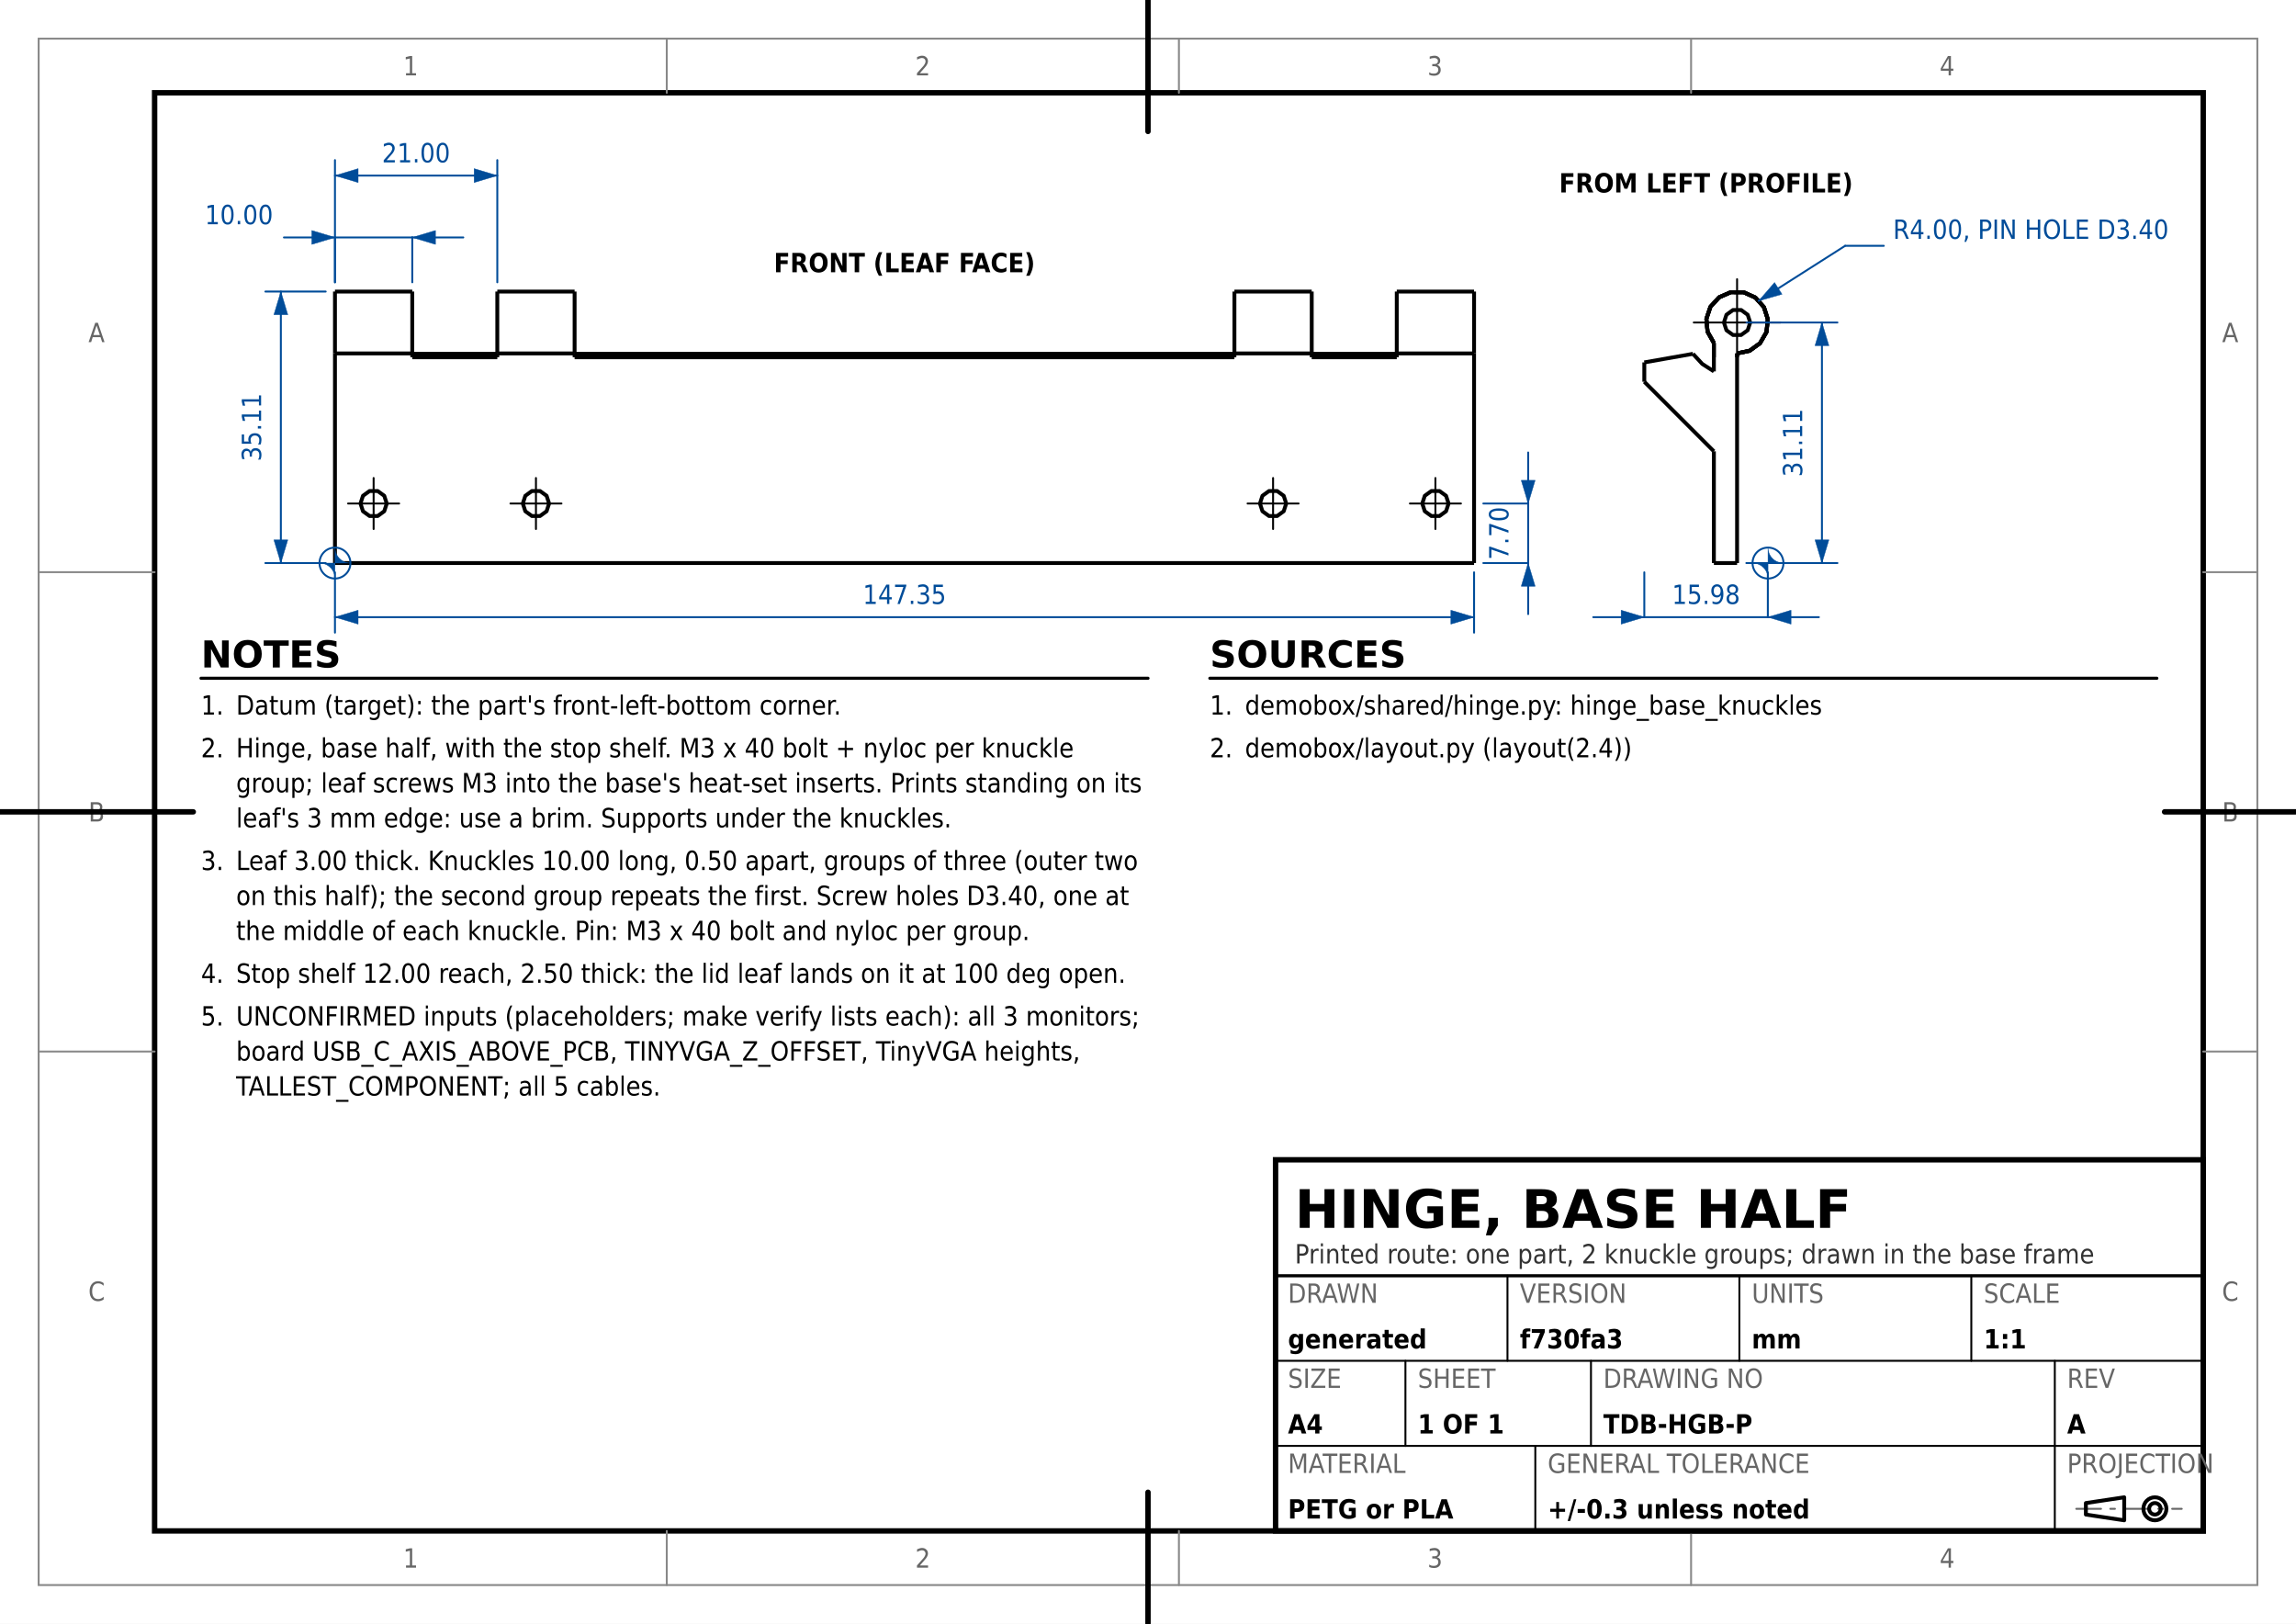
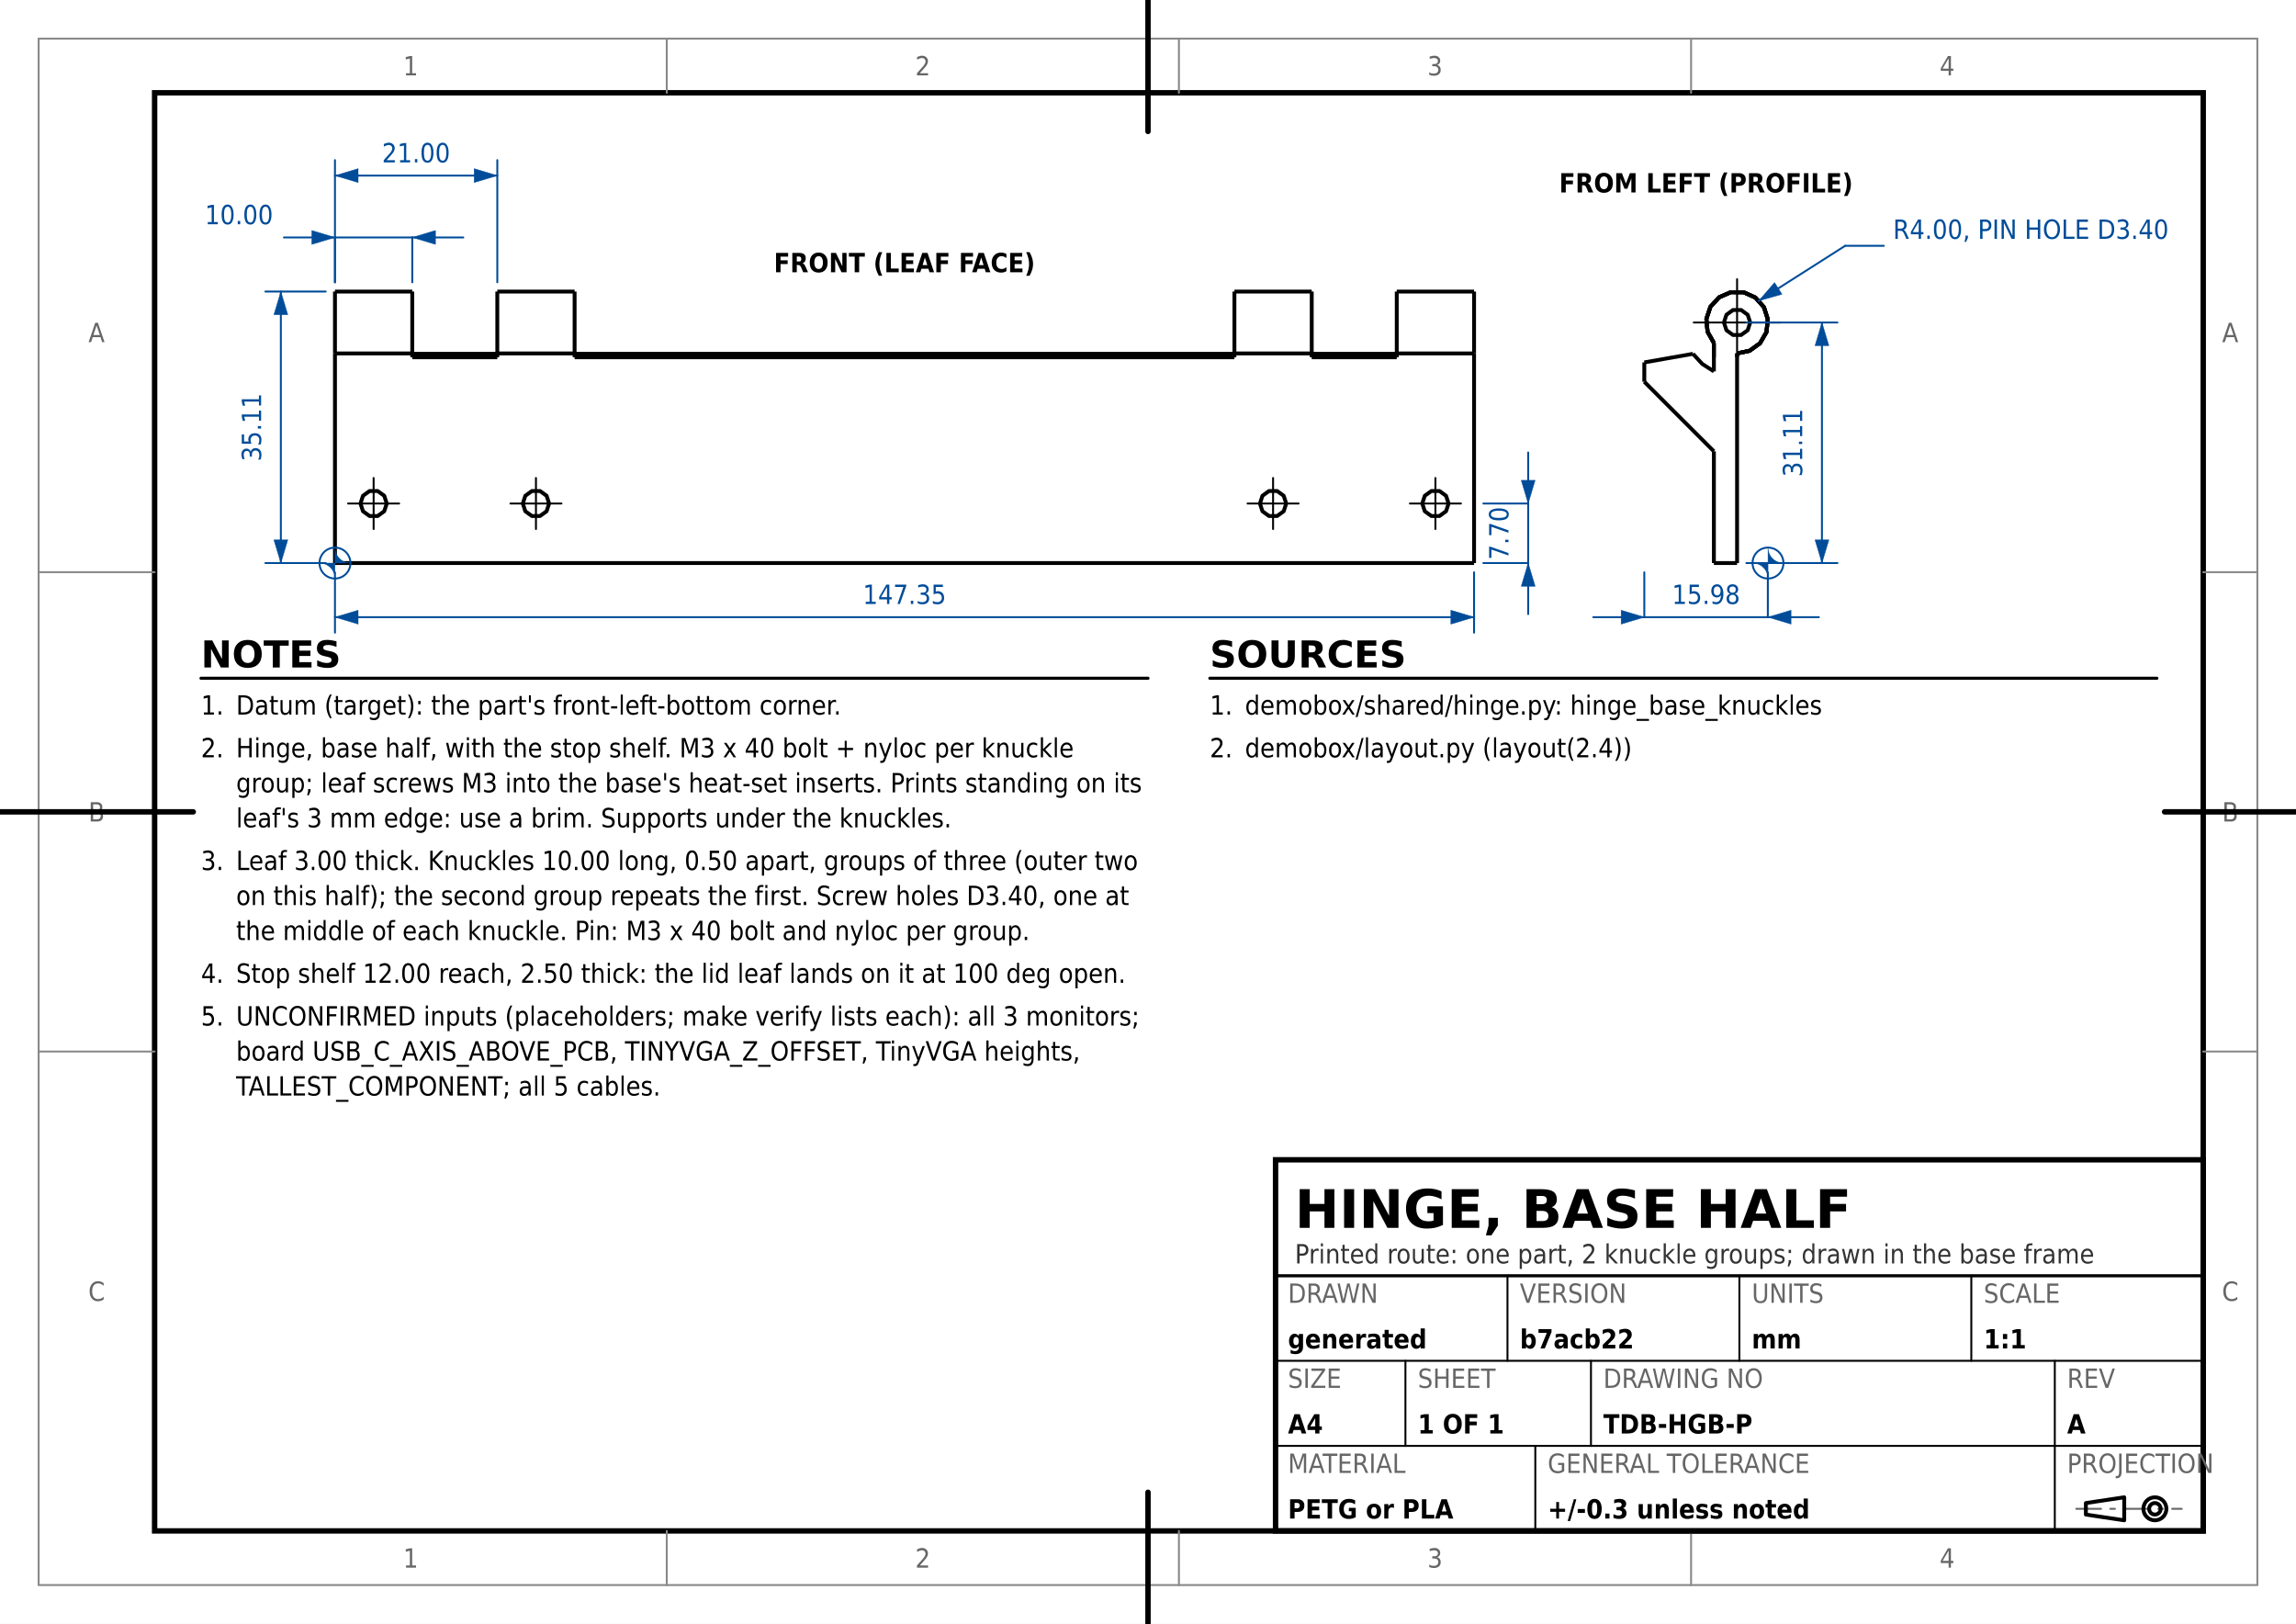
<svg xmlns="http://www.w3.org/2000/svg" version="1.1" width="297mm" height="210mm" viewBox="0 0 297 210">
  <rect width="100%" height="100%" fill="#ffffff" />
  <rect x="5" y="5" width="287" height="200" fill="none" stroke="#888888" stroke-width="0.25" />
  <rect x="20" y="12" width="265" height="186" fill="none" stroke="#000000" stroke-width="0.7" />
  <text x="53.125" y="202.75" font-family="DejaVu Sans Condensed, DejaVu Sans, Liberation Sans, sans-serif" font-size="3.429" fill="#666666" text-anchor="middle">1</text>
  <text x="53.125" y="9.75" font-family="DejaVu Sans Condensed, DejaVu Sans, Liberation Sans, sans-serif" font-size="3.429" fill="#666666" text-anchor="middle">1</text>
  <line x1="86.25" y1="205" x2="86.25" y2="198" stroke="#888888" stroke-width="0.25" stroke-linecap="round" />
  <line x1="86.25" y1="12" x2="86.25" y2="5" stroke="#888888" stroke-width="0.25" stroke-linecap="round" />
  <text x="119.375" y="202.75" font-family="DejaVu Sans Condensed, DejaVu Sans, Liberation Sans, sans-serif" font-size="3.429" fill="#666666" text-anchor="middle">2</text>
  <text x="119.375" y="9.75" font-family="DejaVu Sans Condensed, DejaVu Sans, Liberation Sans, sans-serif" font-size="3.429" fill="#666666" text-anchor="middle">2</text>
  <line x1="152.5" y1="205" x2="152.5" y2="198" stroke="#888888" stroke-width="0.25" stroke-linecap="round" />
  <line x1="152.5" y1="12" x2="152.5" y2="5" stroke="#888888" stroke-width="0.25" stroke-linecap="round" />
  <text x="185.625" y="202.75" font-family="DejaVu Sans Condensed, DejaVu Sans, Liberation Sans, sans-serif" font-size="3.429" fill="#666666" text-anchor="middle">3</text>
  <text x="185.625" y="9.75" font-family="DejaVu Sans Condensed, DejaVu Sans, Liberation Sans, sans-serif" font-size="3.429" fill="#666666" text-anchor="middle">3</text>
  <line x1="218.75" y1="205" x2="218.75" y2="198" stroke="#888888" stroke-width="0.25" stroke-linecap="round" />
  <line x1="218.75" y1="12" x2="218.75" y2="5" stroke="#888888" stroke-width="0.25" stroke-linecap="round" />
  <text x="251.875" y="202.75" font-family="DejaVu Sans Condensed, DejaVu Sans, Liberation Sans, sans-serif" font-size="3.429" fill="#666666" text-anchor="middle">4</text>
  <text x="251.875" y="9.75" font-family="DejaVu Sans Condensed, DejaVu Sans, Liberation Sans, sans-serif" font-size="3.429" fill="#666666" text-anchor="middle">4</text>
  <text x="12.5" y="168.25" font-family="DejaVu Sans Condensed, DejaVu Sans, Liberation Sans, sans-serif" font-size="3.429" fill="#666666" text-anchor="middle">C</text>
  <text x="288.5" y="168.25" font-family="DejaVu Sans Condensed, DejaVu Sans, Liberation Sans, sans-serif" font-size="3.429" fill="#666666" text-anchor="middle">C</text>
  <line x1="5" y1="136" x2="20" y2="136" stroke="#888888" stroke-width="0.25" stroke-linecap="round" />
  <line x1="285" y1="136" x2="292" y2="136" stroke="#888888" stroke-width="0.25" stroke-linecap="round" />
  <text x="12.5" y="106.25" font-family="DejaVu Sans Condensed, DejaVu Sans, Liberation Sans, sans-serif" font-size="3.429" fill="#666666" text-anchor="middle">B</text>
  <text x="288.5" y="106.25" font-family="DejaVu Sans Condensed, DejaVu Sans, Liberation Sans, sans-serif" font-size="3.429" fill="#666666" text-anchor="middle">B</text>
  <line x1="5" y1="74" x2="20" y2="74" stroke="#888888" stroke-width="0.25" stroke-linecap="round" />
  <line x1="285" y1="74" x2="292" y2="74" stroke="#888888" stroke-width="0.25" stroke-linecap="round" />
  <text x="12.5" y="44.25" font-family="DejaVu Sans Condensed, DejaVu Sans, Liberation Sans, sans-serif" font-size="3.429" fill="#666666" text-anchor="middle">A</text>
  <text x="288.5" y="44.25" font-family="DejaVu Sans Condensed, DejaVu Sans, Liberation Sans, sans-serif" font-size="3.429" fill="#666666" text-anchor="middle">A</text>
  <line x1="148.5" y1="210" x2="148.5" y2="193" stroke="#000000" stroke-width="0.7" stroke-linecap="round" />
  <line x1="148.5" y1="17" x2="148.5" y2="0" stroke="#000000" stroke-width="0.7" stroke-linecap="round" />
  <line x1="0" y1="105" x2="25" y2="105" stroke="#000000" stroke-width="0.7" stroke-linecap="round" />
  <line x1="280" y1="105" x2="297" y2="105" stroke="#000000" stroke-width="0.7" stroke-linecap="round" />
  <polyline points="43.33,72.822 190.679,72.822" fill="none" stroke="#000000" stroke-width="0.5" stroke-linejoin="round" />
  <polyline points="43.33,45.709 43.33,72.822" fill="none" stroke="#000000" stroke-width="0.5" stroke-linejoin="round" />
  <polyline points="53.33,45.709 43.33,45.709" fill="none" stroke="#000000" stroke-width="0.5" stroke-linejoin="round" />
  <polyline points="53.33,45.709 53.33,46.209" fill="none" stroke="#000000" stroke-width="0.5" stroke-linejoin="round" />
  <polyline points="190.679,72.822 190.679,45.709" fill="none" stroke="#000000" stroke-width="0.5" stroke-linejoin="round" />
  <polyline points="53.33,46.209 64.329,46.209" fill="none" stroke="#000000" stroke-width="0.5" stroke-linejoin="round" />
  <polyline points="190.679,45.709 180.679,45.709" fill="none" stroke="#000000" stroke-width="0.5" stroke-linejoin="round" />
  <polyline points="64.329,45.709 64.329,46.209" fill="none" stroke="#000000" stroke-width="0.5" stroke-linejoin="round" />
  <polyline points="180.679,45.709 180.679,46.209" fill="none" stroke="#000000" stroke-width="0.5" stroke-linejoin="round" />
  <polyline points="74.329,45.709 64.329,45.709" fill="none" stroke="#000000" stroke-width="0.5" stroke-linejoin="round" />
  <polyline points="169.679,46.209 180.679,46.209" fill="none" stroke="#000000" stroke-width="0.5" stroke-linejoin="round" />
  <polyline points="74.329,45.709 74.329,46.209" fill="none" stroke="#000000" stroke-width="0.5" stroke-linejoin="round" />
  <polyline points="169.679,45.709 169.679,46.209" fill="none" stroke="#000000" stroke-width="0.5" stroke-linejoin="round" />
  <polyline points="74.329,46.209 159.679,46.209" fill="none" stroke="#000000" stroke-width="0.5" stroke-linejoin="round" />
  <polyline points="169.679,45.709 159.679,45.709" fill="none" stroke="#000000" stroke-width="0.5" stroke-linejoin="round" />
  <polyline points="159.679,45.709 159.679,46.209" fill="none" stroke="#000000" stroke-width="0.5" stroke-linejoin="round" />
  <polyline points="187.38,65.121 187.055,64.122 186.205,63.505 185.154,63.505 184.304,64.122 183.98,65.121 184.304,66.121 185.154,66.738 186.205,66.738 187.055,66.121 187.38,65.121" fill="none" stroke="#000000" stroke-width="0.5" stroke-linejoin="round" />
  <polyline points="166.38,65.121 166.055,64.122 165.205,63.505 164.154,63.505 163.304,64.122 162.98,65.121 163.304,66.121 164.154,66.738 165.205,66.738 166.055,66.121 166.38,65.121" fill="none" stroke="#000000" stroke-width="0.5" stroke-linejoin="round" />
  <polyline points="71.029,65.121 70.705,64.122 69.855,63.505 68.804,63.505 67.954,64.122 67.629,65.121 67.954,66.121 68.804,66.738 69.855,66.738 70.705,66.121 71.029,65.121" fill="none" stroke="#000000" stroke-width="0.5" stroke-linejoin="round" />
  <polyline points="50.029,65.121 49.705,64.122 48.855,63.505 47.804,63.505 46.954,64.122 46.63,65.121 46.954,66.121 47.804,66.738 48.855,66.738 49.705,66.121 50.029,65.121" fill="none" stroke="#000000" stroke-width="0.5" stroke-linejoin="round" />
  <polyline points="43.33,45.709 43.33,45.609 43.33,45.313 43.33,44.837 43.33,44.203 43.33,43.445 43.33,42.599 43.33,41.709 43.33,40.819 43.33,39.974 43.33,39.215 43.33,38.582 43.33,38.105 43.33,37.81 43.33,37.709" fill="none" stroke="#000000" stroke-width="0.5" stroke-linejoin="round" />
  <polyline points="190.679,37.709 190.679,37.81 190.679,38.105 190.679,38.582 190.679,39.215 190.679,39.974 190.679,40.819 190.679,41.709 190.679,42.599 190.679,43.445 190.679,44.203 190.679,44.837 190.679,45.313 190.679,45.609 190.679,45.709" fill="none" stroke="#000000" stroke-width="0.5" stroke-linejoin="round" />
  <polyline points="53.33,37.709 53.33,37.81 53.33,38.105 53.33,38.582 53.33,39.215 53.33,39.974 53.33,40.819 53.33,41.709 53.33,42.599 53.33,43.445 53.33,44.203 53.33,44.837 53.33,45.313 53.33,45.609 53.33,45.709" fill="none" stroke="#000000" stroke-width="0.5" stroke-linejoin="round" />
  <polyline points="180.679,45.709 180.679,45.609 180.679,45.313 180.679,44.837 180.679,44.203 180.679,43.445 180.679,42.599 180.679,41.709 180.679,40.819 180.679,39.974 180.679,39.215 180.679,38.582 180.679,38.105 180.679,37.81 180.679,37.709" fill="none" stroke="#000000" stroke-width="0.5" stroke-linejoin="round" />
  <polyline points="64.329,45.709 64.329,45.609 64.329,45.313 64.329,44.837 64.329,44.203 64.329,43.445 64.329,42.599 64.329,41.709 64.329,40.819 64.329,39.974 64.329,39.215 64.329,38.582 64.329,38.105 64.329,37.81 64.329,37.709" fill="none" stroke="#000000" stroke-width="0.5" stroke-linejoin="round" />
  <polyline points="74.329,37.709 74.329,37.81 74.329,38.105 74.329,38.582 74.329,39.215 74.329,39.974 74.329,40.819 74.329,41.709 74.329,42.599 74.329,43.445 74.329,44.203 74.329,44.837 74.329,45.313 74.329,45.609 74.329,45.709" fill="none" stroke="#000000" stroke-width="0.5" stroke-linejoin="round" />
  <polyline points="169.679,37.709 169.679,37.81 169.679,38.105 169.679,38.582 169.679,39.215 169.679,39.974 169.679,40.819 169.679,41.709 169.679,42.599 169.679,43.445 169.679,44.203 169.679,44.837 169.679,45.313 169.679,45.609 169.679,45.709" fill="none" stroke="#000000" stroke-width="0.5" stroke-linejoin="round" />
  <polyline points="159.679,45.709 159.679,45.609 159.679,45.313 159.679,44.837 159.679,44.203 159.679,43.445 159.679,42.599 159.679,41.709 159.679,40.819 159.679,39.974 159.679,39.215 159.679,38.582 159.679,38.105 159.679,37.81 159.679,37.709" fill="none" stroke="#000000" stroke-width="0.5" stroke-linejoin="round" />
  <polyline points="180.679,45.762 169.679,45.762" fill="none" stroke="#000000" stroke-width="0.5" stroke-linejoin="round" />
  <polyline points="159.679,45.762 74.329,45.762" fill="none" stroke="#000000" stroke-width="0.5" stroke-linejoin="round" />
  <polyline points="64.329,45.762 53.33,45.762" fill="none" stroke="#000000" stroke-width="0.5" stroke-linejoin="round" />
  <polyline points="53.33,37.709 43.33,37.709" fill="none" stroke="#000000" stroke-width="0.5" stroke-linejoin="round" />
  <polyline points="190.679,37.709 180.679,37.709" fill="none" stroke="#000000" stroke-width="0.5" stroke-linejoin="round" />
  <polyline points="74.329,37.709 64.329,37.709" fill="none" stroke="#000000" stroke-width="0.5" stroke-linejoin="round" />
  <polyline points="169.679,37.709 159.679,37.709" fill="none" stroke="#000000" stroke-width="0.5" stroke-linejoin="round" />
  <polyline points="224.7,72.822 221.7,72.822" fill="none" stroke="#000000" stroke-width="0.5" stroke-linejoin="round" />
  <polyline points="224.7,45.709 224.7,72.822" fill="none" stroke="#000000" stroke-width="0.5" stroke-linejoin="round" />
  <polyline points="224.7,45.709 224.7,46.209" fill="none" stroke="#000000" stroke-width="0.5" stroke-linejoin="round" />
  <polyline points="221.7,72.822 221.7,58.371" fill="none" stroke="#000000" stroke-width="0.5" stroke-linejoin="round" />
  <polyline points="224.7,45.709 226.324,45.365 227.668,44.391 228.501,42.954 228.679,41.304 228.172,39.723 227.067,38.484 225.553,37.801 223.893,37.791 222.372,38.456 221.252,39.682 220.726,41.257 220.884,42.909 221.7,44.355" fill="none" stroke="#000000" stroke-width="0.5" stroke-linejoin="round" />
  <polyline points="212.7,49.371 221.7,58.371" fill="none" stroke="#000000" stroke-width="0.5" stroke-linejoin="round" />
  <polyline points="221.7,44.355 221.7,48.034" fill="none" stroke="#000000" stroke-width="0.5" stroke-linejoin="round" />
  <polyline points="212.7,46.871 212.7,49.371" fill="none" stroke="#000000" stroke-width="0.5" stroke-linejoin="round" />
  <polyline points="218.993,45.762 220.201,47.072 221.7,48.034" fill="none" stroke="#000000" stroke-width="0.5" stroke-linejoin="round" />
  <polyline points="218.993,45.762 212.7,46.871" fill="none" stroke="#000000" stroke-width="0.5" stroke-linejoin="round" />
  <polyline points="223,41.709 223.325,42.709 224.175,43.326 225.225,43.326 226.075,42.709 226.4,41.709 226.075,40.71 225.225,40.093 224.175,40.093 223.325,40.71 223,41.709" fill="none" stroke="#000000" stroke-width="0.5" stroke-linejoin="round" />
  <polyline points="224.7,45.709 226.324,45.365 227.668,44.391 228.501,42.954 228.679,41.304 228.172,39.723 227.067,38.484 225.553,37.801 223.893,37.791 222.372,38.456 221.252,39.682 220.726,41.257 220.884,42.909 221.7,44.355" fill="none" stroke="#000000" stroke-width="0.5" stroke-linejoin="round" />
  <polyline points="224.7,45.709 226.324,45.365 227.668,44.391 228.501,42.954 228.679,41.304 228.172,39.723 227.067,38.484 225.553,37.801 223.893,37.791 222.372,38.456 221.252,39.682 220.726,41.257 220.884,42.909 221.7,44.355" fill="none" stroke="#000000" stroke-width="0.5" stroke-linejoin="round" />
  <polyline points="221.7,46.209 221.7,44.355" fill="none" stroke="#000000" stroke-width="0.5" stroke-linejoin="round" />
  <polyline points="224.7,45.709 226.324,45.365 227.668,44.391 228.501,42.954 228.679,41.304 228.172,39.723 227.067,38.484 225.553,37.801 223.893,37.791 222.372,38.456 221.252,39.682 220.726,41.257 220.884,42.909 221.7,44.355" fill="none" stroke="#000000" stroke-width="0.5" stroke-linejoin="round" />
  <line x1="45.029" y1="65.121" x2="51.63" y2="65.121" stroke="#000000" stroke-width="0.25" stroke-linecap="round" />
  <line x1="48.33" y1="68.421" x2="48.33" y2="61.822" stroke="#000000" stroke-width="0.25" stroke-linecap="round" />
  <line x1="66.029" y1="65.121" x2="72.629" y2="65.121" stroke="#000000" stroke-width="0.25" stroke-linecap="round" />
  <line x1="69.329" y1="68.421" x2="69.329" y2="61.822" stroke="#000000" stroke-width="0.25" stroke-linecap="round" />
  <line x1="161.38" y1="65.121" x2="167.98" y2="65.121" stroke="#000000" stroke-width="0.25" stroke-linecap="round" />
  <line x1="164.679" y1="68.421" x2="164.679" y2="61.822" stroke="#000000" stroke-width="0.25" stroke-linecap="round" />
  <line x1="182.38" y1="65.121" x2="188.98" y2="65.121" stroke="#000000" stroke-width="0.25" stroke-linecap="round" />
  <line x1="185.679" y1="68.421" x2="185.679" y2="61.822" stroke="#000000" stroke-width="0.25" stroke-linecap="round" />
  <line x1="219.1" y1="41.709" x2="230.3" y2="41.709" stroke="#000000" stroke-width="0.25" stroke-linecap="round" />
  <line x1="224.7" y1="47.309" x2="224.7" y2="36.109" stroke="#000000" stroke-width="0.25" stroke-linecap="round" />
  <circle cx="43.33" cy="72.822" r="2" fill="none" stroke="#004c99" stroke-width="0.25" />
  <path d="M 43.33 72.822 L 45.33 72.822 A 2.0 2.0 0 0 1 43.33 70.822 Z" fill="#004c99" stroke="#004c99" stroke-width="0.05" stroke-linejoin="round" stroke-linecap="round" />
  <path d="M 43.33 72.822 L 41.33 72.822 A 2.0 2.0 0 0 1 43.33 74.822 Z" fill="#004c99" stroke="#004c99" stroke-width="0.05" stroke-linejoin="round" stroke-linecap="round" />
  <circle cx="228.7" cy="72.822" r="2" fill="none" stroke="#004c99" stroke-width="0.25" />
  <path d="M 228.7 72.822 L 230.7 72.822 A 2.0 2.0 0 0 1 228.7 70.822 Z" fill="#004c99" stroke="#004c99" stroke-width="0.05" stroke-linejoin="round" stroke-linecap="round" />
  <path d="M 228.7 72.822 L 226.7 72.822 A 2.0 2.0 0 0 1 228.7 74.822 Z" fill="#004c99" stroke="#004c99" stroke-width="0.05" stroke-linejoin="round" stroke-linecap="round" />
  <line x1="42.13" y1="72.822" x2="34.33" y2="72.822" stroke="#004c99" stroke-width="0.25" stroke-linecap="round" />
  <line x1="42.13" y1="37.709" x2="34.33" y2="37.709" stroke="#004c99" stroke-width="0.25" stroke-linecap="round" />
  <line x1="36.33" y1="72.822" x2="36.33" y2="37.709" stroke="#004c99" stroke-width="0.25" stroke-linecap="round" />
  <polygon points="36.33,72.822 37.23,69.822 35.429,69.822" fill="#004c99" stroke="#004c99" stroke-width="0.05" stroke-linejoin="round" />
  <polygon points="36.33,37.709 35.429,40.709 37.23,40.709" fill="#004c99" stroke="#004c99" stroke-width="0.05" stroke-linejoin="round" />
  <text x="33.775" y="55.265" font-family="DejaVu Sans Condensed, DejaVu Sans, Liberation Sans, sans-serif" font-size="3.429" fill="#004c99" text-anchor="middle" transform="rotate(-90 33.7749 55.2654)">35.11</text>
  <line x1="43.33" y1="74.022" x2="43.33" y2="81.822" stroke="#004c99" stroke-width="0.25" stroke-linecap="round" />
  <line x1="190.679" y1="74.022" x2="190.679" y2="81.822" stroke="#004c99" stroke-width="0.25" stroke-linecap="round" />
  <line x1="43.33" y1="79.822" x2="190.679" y2="79.822" stroke="#004c99" stroke-width="0.25" stroke-linecap="round" />
  <polygon points="43.33,79.822 46.33,80.722 46.33,78.921" fill="#004c99" stroke="#004c99" stroke-width="0.05" stroke-linejoin="round" />
  <polygon points="190.679,79.822 187.679,78.921 187.679,80.722" fill="#004c99" stroke="#004c99" stroke-width="0.05" stroke-linejoin="round" />
  <text x="117.004" y="78.112" font-family="DejaVu Sans Condensed, DejaVu Sans, Liberation Sans, sans-serif" font-size="3.429" fill="#004c99" text-anchor="middle">147.35</text>
  <line x1="212.7" y1="74.022" x2="212.7" y2="79.822" stroke="#004c99" stroke-width="0.25" stroke-linecap="round" />
  <line x1="228.679" y1="74.022" x2="228.679" y2="79.822" stroke="#004c99" stroke-width="0.25" stroke-linecap="round" />
  <line x1="212.7" y1="79.822" x2="228.679" y2="79.822" stroke="#004c99" stroke-width="0.25" stroke-linecap="round" />
  <polygon points="212.7,79.822 209.7,78.921 209.7,80.722" fill="#004c99" stroke="#004c99" stroke-width="0.05" stroke-linejoin="round" />
  <polygon points="228.679,79.822 231.679,80.722 231.679,78.921" fill="#004c99" stroke="#004c99" stroke-width="0.05" stroke-linejoin="round" />
  <line x1="206.1" y1="79.822" x2="212.7" y2="79.822" stroke="#004c99" stroke-width="0.25" stroke-linecap="round" />
  <line x1="228.679" y1="79.822" x2="235.28" y2="79.822" stroke="#004c99" stroke-width="0.25" stroke-linecap="round" />
  <text x="220.69" y="78.112" font-family="DejaVu Sans Condensed, DejaVu Sans, Liberation Sans, sans-serif" font-size="3.429" fill="#004c99" text-anchor="middle">15.98</text>
  <polygon points="227.5,38.909 230.514,38.057 229.547,36.539" fill="#004c99" stroke="#004c99" stroke-width="0.05" stroke-linejoin="round" />
  <line x1="227.5" y1="38.909" x2="238.679" y2="31.791" stroke="#004c99" stroke-width="0.25" stroke-linecap="round" />
  <line x1="238.679" y1="31.791" x2="243.679" y2="31.791" stroke="#004c99" stroke-width="0.25" stroke-linecap="round" />
  <text x="244.88" y="30.892" font-family="DejaVu Sans Condensed, DejaVu Sans, Liberation Sans, sans-serif" font-size="3.429" fill="#004c99" text-anchor="start">R4.00, PIN HOLE D3.40</text>
  <line x1="43.33" y1="36.509" x2="43.33" y2="30.709" stroke="#004c99" stroke-width="0.25" stroke-linecap="round" />
  <line x1="53.33" y1="36.509" x2="53.33" y2="30.709" stroke="#004c99" stroke-width="0.25" stroke-linecap="round" />
  <line x1="43.33" y1="30.709" x2="53.33" y2="30.709" stroke="#004c99" stroke-width="0.25" stroke-linecap="round" />
  <polygon points="43.33,30.709 40.33,29.809 40.33,31.609" fill="#004c99" stroke="#004c99" stroke-width="0.05" stroke-linejoin="round" />
  <polygon points="53.33,30.709 56.33,31.609 56.33,29.809" fill="#004c99" stroke="#004c99" stroke-width="0.05" stroke-linejoin="round" />
  <line x1="36.73" y1="30.709" x2="43.33" y2="30.709" stroke="#004c99" stroke-width="0.25" stroke-linecap="round" />
  <line x1="53.33" y1="30.709" x2="59.929" y2="30.709" stroke="#004c99" stroke-width="0.25" stroke-linecap="round" />
  <text x="35.33" y="29" font-family="DejaVu Sans Condensed, DejaVu Sans, Liberation Sans, sans-serif" font-size="3.429" fill="#004c99" text-anchor="end">10.00</text>
  <line x1="43.33" y1="36.509" x2="43.33" y2="20.709" stroke="#004c99" stroke-width="0.25" stroke-linecap="round" />
  <line x1="64.329" y1="36.509" x2="64.329" y2="20.709" stroke="#004c99" stroke-width="0.25" stroke-linecap="round" />
  <line x1="43.33" y1="22.709" x2="64.329" y2="22.709" stroke="#004c99" stroke-width="0.25" stroke-linecap="round" />
  <polygon points="43.33,22.709 46.33,23.609 46.33,21.809" fill="#004c99" stroke="#004c99" stroke-width="0.05" stroke-linejoin="round" />
  <polygon points="64.329,22.709 61.33,21.809 61.33,23.609" fill="#004c99" stroke="#004c99" stroke-width="0.05" stroke-linejoin="round" />
  <text x="53.83" y="21" font-family="DejaVu Sans Condensed, DejaVu Sans, Liberation Sans, sans-serif" font-size="3.429" fill="#004c99" text-anchor="middle">21.00</text>
  <line x1="191.88" y1="72.822" x2="197.679" y2="72.822" stroke="#004c99" stroke-width="0.25" stroke-linecap="round" />
  <line x1="191.88" y1="65.121" x2="197.679" y2="65.121" stroke="#004c99" stroke-width="0.25" stroke-linecap="round" />
  <line x1="197.679" y1="72.822" x2="197.679" y2="65.121" stroke="#004c99" stroke-width="0.25" stroke-linecap="round" />
  <polygon points="197.679,72.822 196.78,75.822 198.579,75.822" fill="#004c99" stroke="#004c99" stroke-width="0.05" stroke-linejoin="round" />
  <polygon points="197.679,65.121 198.579,62.121 196.78,62.121" fill="#004c99" stroke="#004c99" stroke-width="0.05" stroke-linejoin="round" />
  <line x1="197.679" y1="79.421" x2="197.679" y2="72.822" stroke="#004c99" stroke-width="0.25" stroke-linecap="round" />
  <line x1="197.679" y1="65.121" x2="197.679" y2="58.522" stroke="#004c99" stroke-width="0.25" stroke-linecap="round" />
  <text x="195.125" y="68.972" font-family="DejaVu Sans Condensed, DejaVu Sans, Liberation Sans, sans-serif" font-size="3.429" fill="#004c99" text-anchor="middle" transform="rotate(-90 195.1249 68.9715)">7.70</text>
  <line x1="225.9" y1="72.822" x2="237.679" y2="72.822" stroke="#004c99" stroke-width="0.25" stroke-linecap="round" />
  <line x1="225.9" y1="41.709" x2="237.679" y2="41.709" stroke="#004c99" stroke-width="0.25" stroke-linecap="round" />
  <line x1="235.679" y1="72.822" x2="235.679" y2="41.709" stroke="#004c99" stroke-width="0.25" stroke-linecap="round" />
  <polygon points="235.679,72.822 236.579,69.822 234.78,69.822" fill="#004c99" stroke="#004c99" stroke-width="0.05" stroke-linejoin="round" />
  <polygon points="235.679,41.709 234.78,44.709 236.579,44.709" fill="#004c99" stroke="#004c99" stroke-width="0.05" stroke-linejoin="round" />
  <text x="233.125" y="57.265" font-family="DejaVu Sans Condensed, DejaVu Sans, Liberation Sans, sans-serif" font-size="3.429" fill="#004c99" text-anchor="middle" transform="rotate(-90 233.1248 57.2654)">31.11</text>
  <text x="117.004" y="35.209" font-family="DejaVu Sans Condensed, DejaVu Sans, Liberation Sans, sans-serif" font-size="3.429" fill="#000000" text-anchor="middle" font-weight="bold">FRONT (LEAF FACE)</text>
  <text x="220.69" y="24.892" font-family="DejaVu Sans Condensed, DejaVu Sans, Liberation Sans, sans-serif" font-size="3.429" fill="#000000" text-anchor="middle" font-weight="bold">FROM LEFT (PROFILE)</text>
  <text x="26" y="86.322" font-family="DejaVu Sans, Liberation Sans, sans-serif" font-size="4.801" fill="#000000" text-anchor="start" font-weight="bold">NOTES</text>
  <line x1="26" y1="87.722" x2="148.5" y2="87.722" stroke="#000000" stroke-width="0.4" stroke-linecap="round" />
  <text x="26" y="92.421" font-family="DejaVu Sans Condensed, DejaVu Sans, Liberation Sans, sans-serif" font-size="3.429" fill="#000000" text-anchor="start">1.</text>
  <text x="30.542" y="92.421" font-family="DejaVu Sans Condensed, DejaVu Sans, Liberation Sans, sans-serif" font-size="3.429" fill="#000000" text-anchor="start">Datum (target): the part's front-left-bottom corner.</text>
  <text x="26" y="97.948" font-family="DejaVu Sans Condensed, DejaVu Sans, Liberation Sans, sans-serif" font-size="3.429" fill="#000000" text-anchor="start">2.</text>
  <text x="30.542" y="97.948" font-family="DejaVu Sans Condensed, DejaVu Sans, Liberation Sans, sans-serif" font-size="3.429" fill="#000000" text-anchor="start">Hinge, base half, with the stop shelf. M3 x 40 bolt + nyloc per knuckle</text>
  <text x="30.542" y="102.475" font-family="DejaVu Sans Condensed, DejaVu Sans, Liberation Sans, sans-serif" font-size="3.429" fill="#000000" text-anchor="start">group; leaf screws M3 into the base's heat-set inserts. Prints standing on its</text>
  <text x="30.542" y="107.002" font-family="DejaVu Sans Condensed, DejaVu Sans, Liberation Sans, sans-serif" font-size="3.429" fill="#000000" text-anchor="start">leaf's 3 mm edge: use a brim. Supports under the knuckles.</text>
  <text x="26" y="112.528" font-family="DejaVu Sans Condensed, DejaVu Sans, Liberation Sans, sans-serif" font-size="3.429" fill="#000000" text-anchor="start">3.</text>
  <text x="30.542" y="112.528" font-family="DejaVu Sans Condensed, DejaVu Sans, Liberation Sans, sans-serif" font-size="3.429" fill="#000000" text-anchor="start">Leaf 3.00 thick. Knuckles 10.00 long, 0.50 apart, groups of three (outer two</text>
  <text x="30.542" y="117.055" font-family="DejaVu Sans Condensed, DejaVu Sans, Liberation Sans, sans-serif" font-size="3.429" fill="#000000" text-anchor="start">on this half); the second group repeats the first. Screw holes D3.40, one at</text>
  <text x="30.542" y="121.582" font-family="DejaVu Sans Condensed, DejaVu Sans, Liberation Sans, sans-serif" font-size="3.429" fill="#000000" text-anchor="start">the middle of each knuckle. Pin: M3 x 40 bolt and nyloc per group.</text>
  <text x="26" y="127.109" font-family="DejaVu Sans Condensed, DejaVu Sans, Liberation Sans, sans-serif" font-size="3.429" fill="#000000" text-anchor="start">4.</text>
  <text x="30.542" y="127.109" font-family="DejaVu Sans Condensed, DejaVu Sans, Liberation Sans, sans-serif" font-size="3.429" fill="#000000" text-anchor="start">Stop shelf 12.00 reach, 2.50 thick: the lid leaf lands on it at 100 deg open.</text>
  <text x="26" y="132.636" font-family="DejaVu Sans Condensed, DejaVu Sans, Liberation Sans, sans-serif" font-size="3.429" fill="#000000" text-anchor="start">5.</text>
  <text x="30.542" y="132.636" font-family="DejaVu Sans Condensed, DejaVu Sans, Liberation Sans, sans-serif" font-size="3.429" fill="#000000" text-anchor="start">UNCONFIRMED inputs (placeholders; make verify lists each): all 3 monitors;</text>
  <text x="30.542" y="137.162" font-family="DejaVu Sans Condensed, DejaVu Sans, Liberation Sans, sans-serif" font-size="3.429" fill="#000000" text-anchor="start">board USB_C_AXIS_ABOVE_PCB, TINYVGA_Z_OFFSET, TinyVGA heights,</text>
  <text x="30.542" y="141.689" font-family="DejaVu Sans Condensed, DejaVu Sans, Liberation Sans, sans-serif" font-size="3.429" fill="#000000" text-anchor="start">TALLEST_COMPONENT; all 5 cables.</text>
  <text x="156.5" y="86.322" font-family="DejaVu Sans, Liberation Sans, sans-serif" font-size="4.801" fill="#000000" text-anchor="start" font-weight="bold">SOURCES</text>
  <line x1="156.5" y1="87.722" x2="279" y2="87.722" stroke="#000000" stroke-width="0.4" stroke-linecap="round" />
  <text x="156.5" y="92.421" font-family="DejaVu Sans Condensed, DejaVu Sans, Liberation Sans, sans-serif" font-size="3.429" fill="#000000" text-anchor="start">1.</text>
  <text x="161.042" y="92.421" font-family="DejaVu Sans Condensed, DejaVu Sans, Liberation Sans, sans-serif" font-size="3.429" fill="#000000" text-anchor="start">demobox/shared/hinge.py: hinge_base_knuckles</text>
  <text x="156.5" y="97.948" font-family="DejaVu Sans Condensed, DejaVu Sans, Liberation Sans, sans-serif" font-size="3.429" fill="#000000" text-anchor="start">2.</text>
  <text x="161.042" y="97.948" font-family="DejaVu Sans Condensed, DejaVu Sans, Liberation Sans, sans-serif" font-size="3.429" fill="#000000" text-anchor="start">demobox/layout.py (layout(2.4))</text>
  <rect x="165" y="150" width="120" height="48" fill="none" stroke="#000000" stroke-width="0.7" />
  <line x1="165" y1="165" x2="285" y2="165" stroke="#000000" stroke-width="0.4" stroke-linecap="round" />
  <text x="167.5" y="158.8" font-family="DejaVu Sans, Liberation Sans, sans-serif" font-size="6.859" fill="#000000" text-anchor="start" font-weight="bold">HINGE, BASE HALF</text>
  <text x="167.5" y="163.4" font-family="DejaVu Sans Condensed, DejaVu Sans, Liberation Sans, sans-serif" font-size="3.429" fill="#333333" text-anchor="start">Printed route: one part, 2 knuckle groups; drawn in the base frame</text>
  <text x="166.6" y="168.5" font-family="DejaVu Sans Condensed, DejaVu Sans, Liberation Sans, sans-serif" font-size="3.429" fill="#666666" text-anchor="start">DRAWN</text>
  <text x="166.6" y="174.4" font-family="DejaVu Sans Condensed, DejaVu Sans, Liberation Sans, sans-serif" font-size="3.429" fill="#000000" text-anchor="start" font-weight="bold">generated</text>
  <line x1="195" y1="176" x2="195" y2="165" stroke="#000000" stroke-width="0.25" stroke-linecap="round" />
  <text x="196.6" y="168.5" font-family="DejaVu Sans Condensed, DejaVu Sans, Liberation Sans, sans-serif" font-size="3.429" fill="#666666" text-anchor="start">VERSION</text>
-   <text x="196.6" y="174.4" font-family="DejaVu Sans Condensed, DejaVu Sans, Liberation Sans, sans-serif" font-size="3.429" fill="#000000" text-anchor="start" font-weight="bold">f730fa3</text>
+   <text x="196.6" y="174.4" font-family="DejaVu Sans Condensed, DejaVu Sans, Liberation Sans, sans-serif" font-size="3.429" fill="#000000" text-anchor="start" font-weight="bold">b7acb22</text>
  <line x1="225" y1="176" x2="225" y2="165" stroke="#000000" stroke-width="0.25" stroke-linecap="round" />
  <text x="226.6" y="168.5" font-family="DejaVu Sans Condensed, DejaVu Sans, Liberation Sans, sans-serif" font-size="3.429" fill="#666666" text-anchor="start">UNITS</text>
  <text x="226.6" y="174.4" font-family="DejaVu Sans Condensed, DejaVu Sans, Liberation Sans, sans-serif" font-size="3.429" fill="#000000" text-anchor="start" font-weight="bold">mm</text>
  <line x1="255" y1="176" x2="255" y2="165" stroke="#000000" stroke-width="0.25" stroke-linecap="round" />
  <text x="256.6" y="168.5" font-family="DejaVu Sans Condensed, DejaVu Sans, Liberation Sans, sans-serif" font-size="3.429" fill="#666666" text-anchor="start">SCALE</text>
  <text x="256.6" y="174.4" font-family="DejaVu Sans Condensed, DejaVu Sans, Liberation Sans, sans-serif" font-size="3.429" fill="#000000" text-anchor="start" font-weight="bold">1:1</text>
  <line x1="165" y1="176" x2="285" y2="176" stroke="#000000" stroke-width="0.25" stroke-linecap="round" />
  <text x="166.6" y="179.5" font-family="DejaVu Sans Condensed, DejaVu Sans, Liberation Sans, sans-serif" font-size="3.429" fill="#666666" text-anchor="start">SIZE</text>
  <text x="166.6" y="185.4" font-family="DejaVu Sans Condensed, DejaVu Sans, Liberation Sans, sans-serif" font-size="3.429" fill="#000000" text-anchor="start" font-weight="bold">A4</text>
  <line x1="181.8" y1="187" x2="181.8" y2="176" stroke="#000000" stroke-width="0.25" stroke-linecap="round" />
  <text x="183.4" y="179.5" font-family="DejaVu Sans Condensed, DejaVu Sans, Liberation Sans, sans-serif" font-size="3.429" fill="#666666" text-anchor="start">SHEET</text>
  <text x="183.4" y="185.4" font-family="DejaVu Sans Condensed, DejaVu Sans, Liberation Sans, sans-serif" font-size="3.429" fill="#000000" text-anchor="start" font-weight="bold">1 OF 1</text>
  <line x1="205.8" y1="187" x2="205.8" y2="176" stroke="#000000" stroke-width="0.25" stroke-linecap="round" />
  <text x="207.4" y="179.5" font-family="DejaVu Sans Condensed, DejaVu Sans, Liberation Sans, sans-serif" font-size="3.429" fill="#666666" text-anchor="start">DRAWING NO</text>
  <text x="207.4" y="185.4" font-family="DejaVu Sans Condensed, DejaVu Sans, Liberation Sans, sans-serif" font-size="3.429" fill="#000000" text-anchor="start" font-weight="bold">TDB-HGB-P</text>
  <line x1="265.8" y1="187" x2="265.8" y2="176" stroke="#000000" stroke-width="0.25" stroke-linecap="round" />
  <text x="267.4" y="179.5" font-family="DejaVu Sans Condensed, DejaVu Sans, Liberation Sans, sans-serif" font-size="3.429" fill="#666666" text-anchor="start">REV</text>
  <text x="267.4" y="185.4" font-family="DejaVu Sans Condensed, DejaVu Sans, Liberation Sans, sans-serif" font-size="3.429" fill="#000000" text-anchor="start" font-weight="bold">A</text>
  <line x1="165" y1="187" x2="285" y2="187" stroke="#000000" stroke-width="0.25" stroke-linecap="round" />
  <text x="166.6" y="190.5" font-family="DejaVu Sans Condensed, DejaVu Sans, Liberation Sans, sans-serif" font-size="3.429" fill="#666666" text-anchor="start">MATERIAL</text>
  <text x="166.6" y="196.4" font-family="DejaVu Sans Condensed, DejaVu Sans, Liberation Sans, sans-serif" font-size="3.429" fill="#000000" text-anchor="start" font-weight="bold">PETG or PLA</text>
  <line x1="198.6" y1="198" x2="198.6" y2="187" stroke="#000000" stroke-width="0.25" stroke-linecap="round" />
  <text x="200.2" y="190.5" font-family="DejaVu Sans Condensed, DejaVu Sans, Liberation Sans, sans-serif" font-size="3.429" fill="#666666" text-anchor="start">GENERAL TOLERANCE</text>
  <text x="200.2" y="196.4" font-family="DejaVu Sans Condensed, DejaVu Sans, Liberation Sans, sans-serif" font-size="3.429" fill="#000000" text-anchor="start" font-weight="bold">+/-0.3 unless noted</text>
  <line x1="265.8" y1="198" x2="265.8" y2="187" stroke="#000000" stroke-width="0.25" stroke-linecap="round" />
  <text x="267.4" y="190.5" font-family="DejaVu Sans Condensed, DejaVu Sans, Liberation Sans, sans-serif" font-size="3.429" fill="#666666" text-anchor="start">PROJECTION</text>
  <line x1="268.58" y1="195.14" x2="282.22" y2="195.14" stroke="#666666" stroke-width="0.25" stroke-linecap="round" stroke-dasharray="3.2,1.2,0.6,1.2" />
  <polygon points="269.82,194.396 274.78,193.652 274.78,196.628 269.82,195.884" fill="none" stroke="#000000" stroke-width="0.5" stroke-linejoin="round" />
  <circle cx="278.748" cy="195.14" r="1.488" fill="none" stroke="#000000" stroke-width="0.5" />
  <circle cx="278.748" cy="195.14" r="0.744" fill="none" stroke="#000000" stroke-width="0.5" />
</svg>
